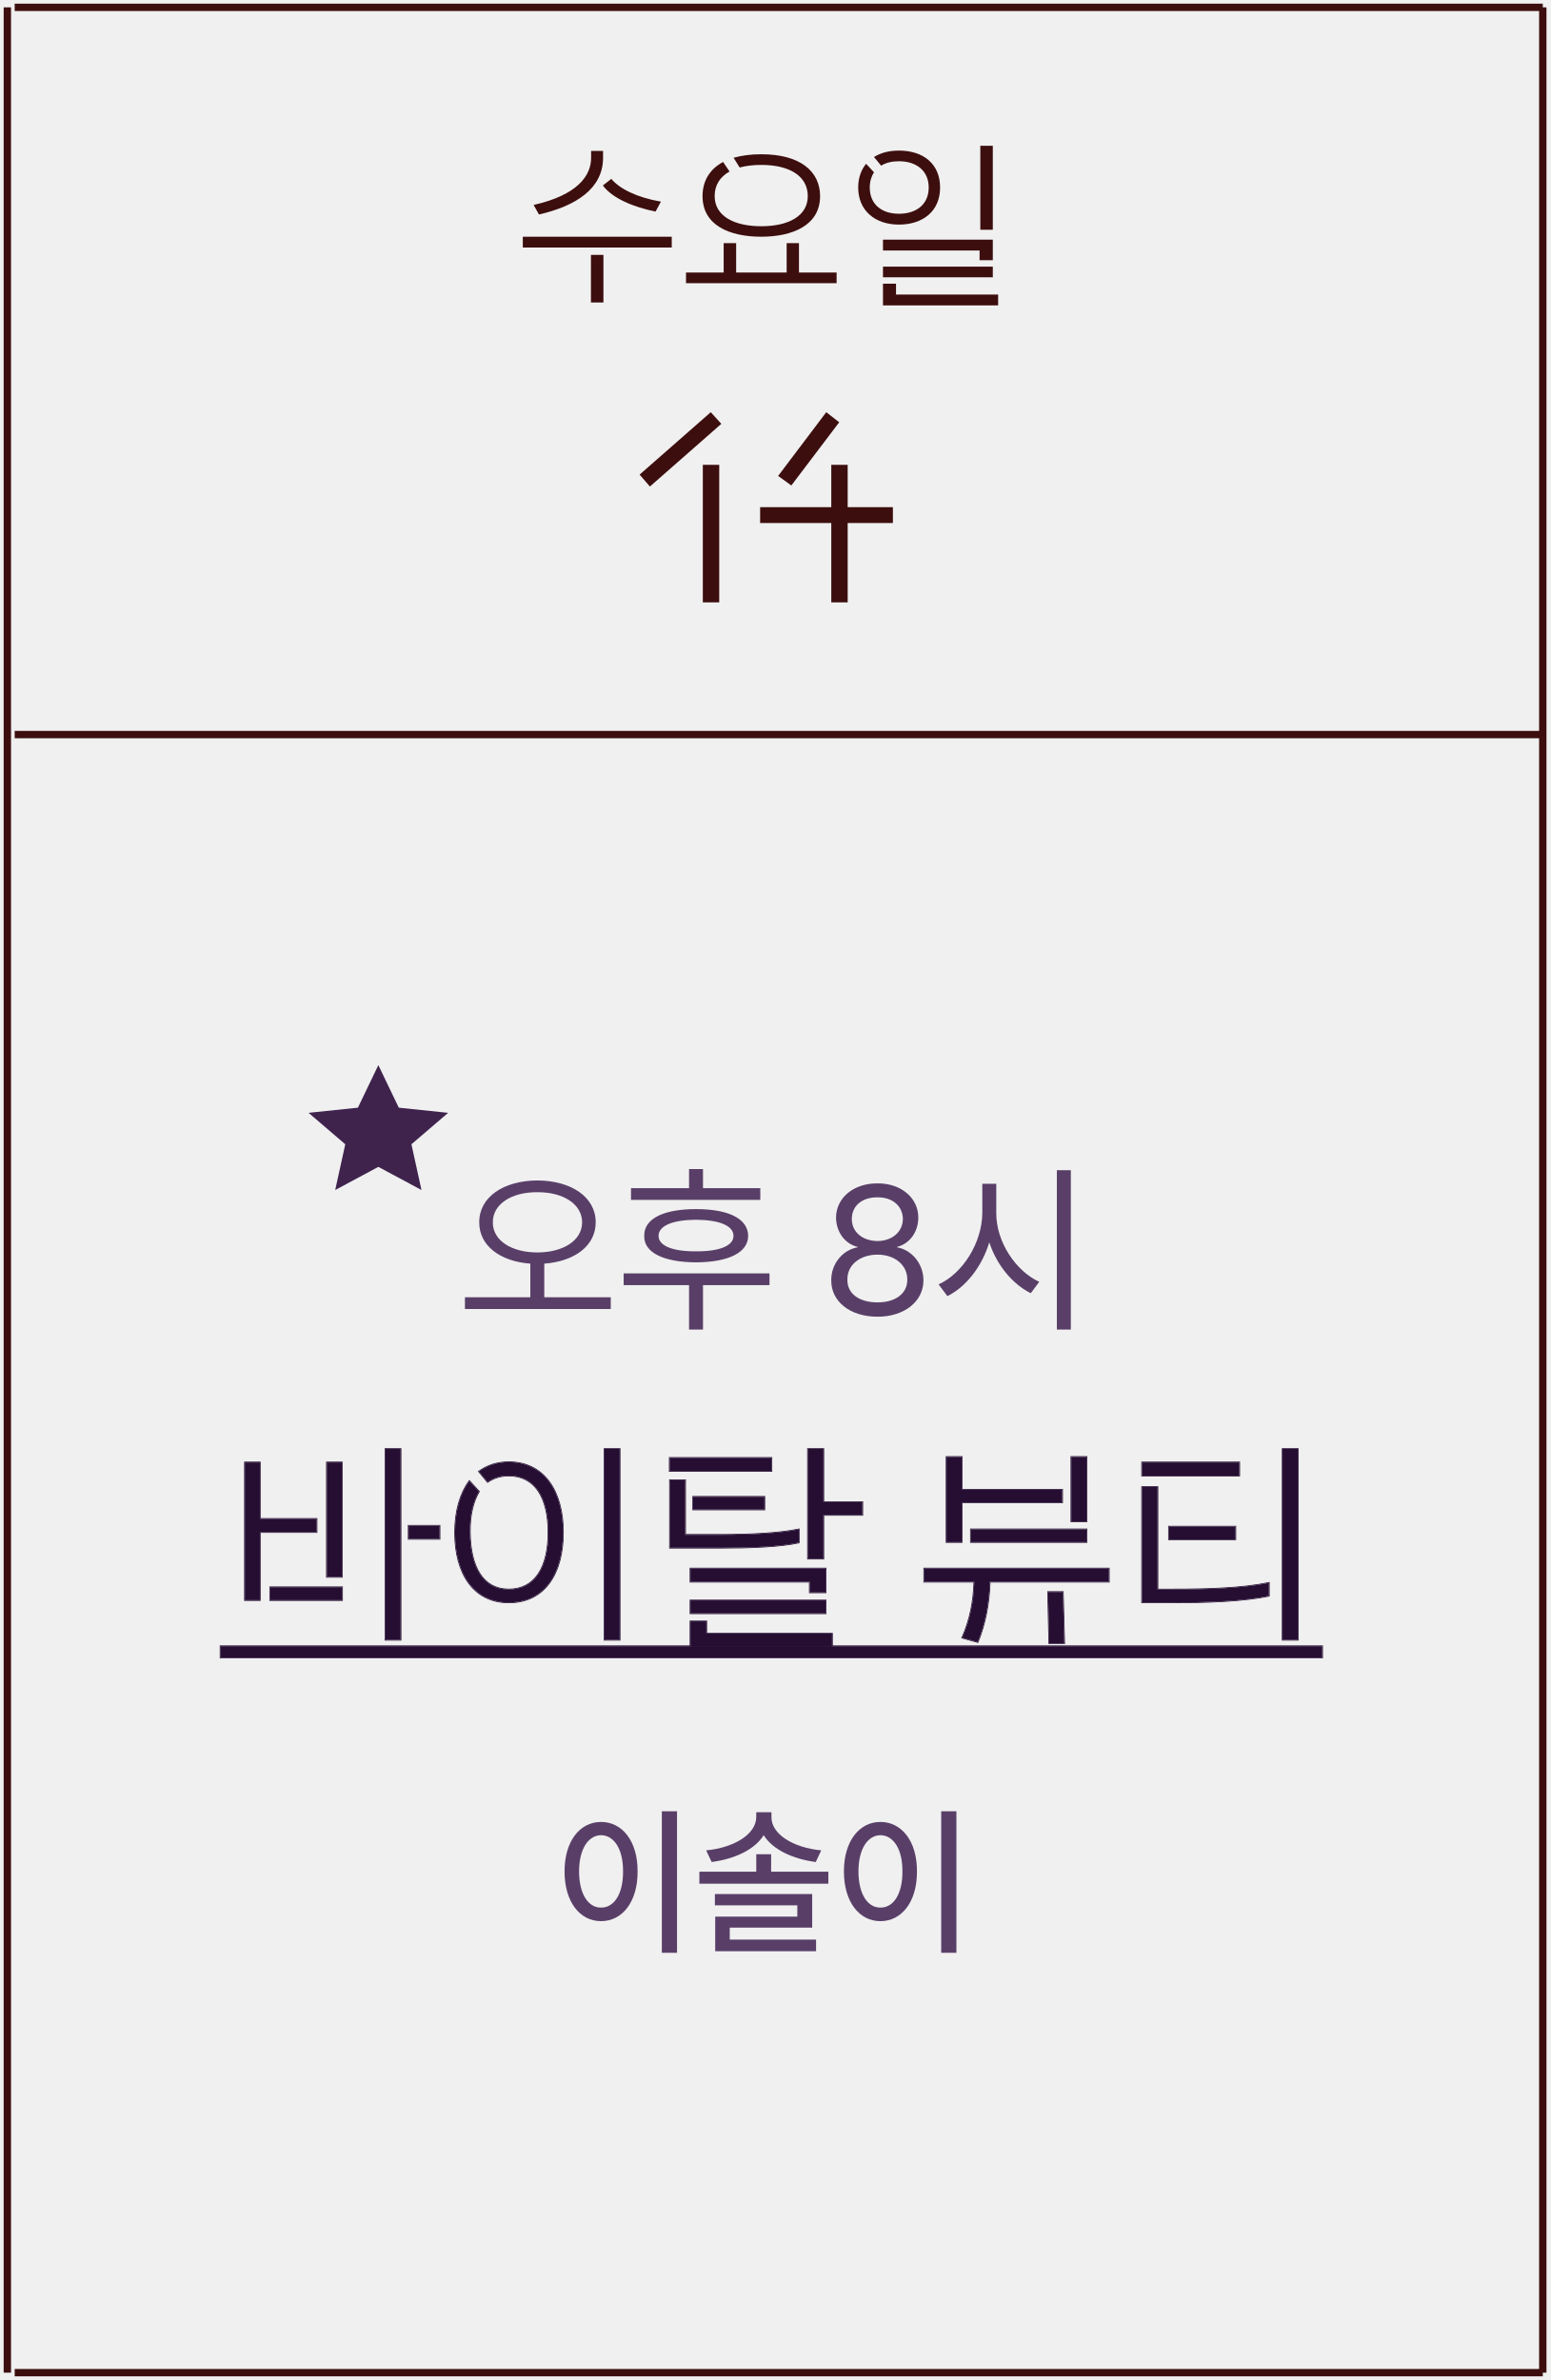
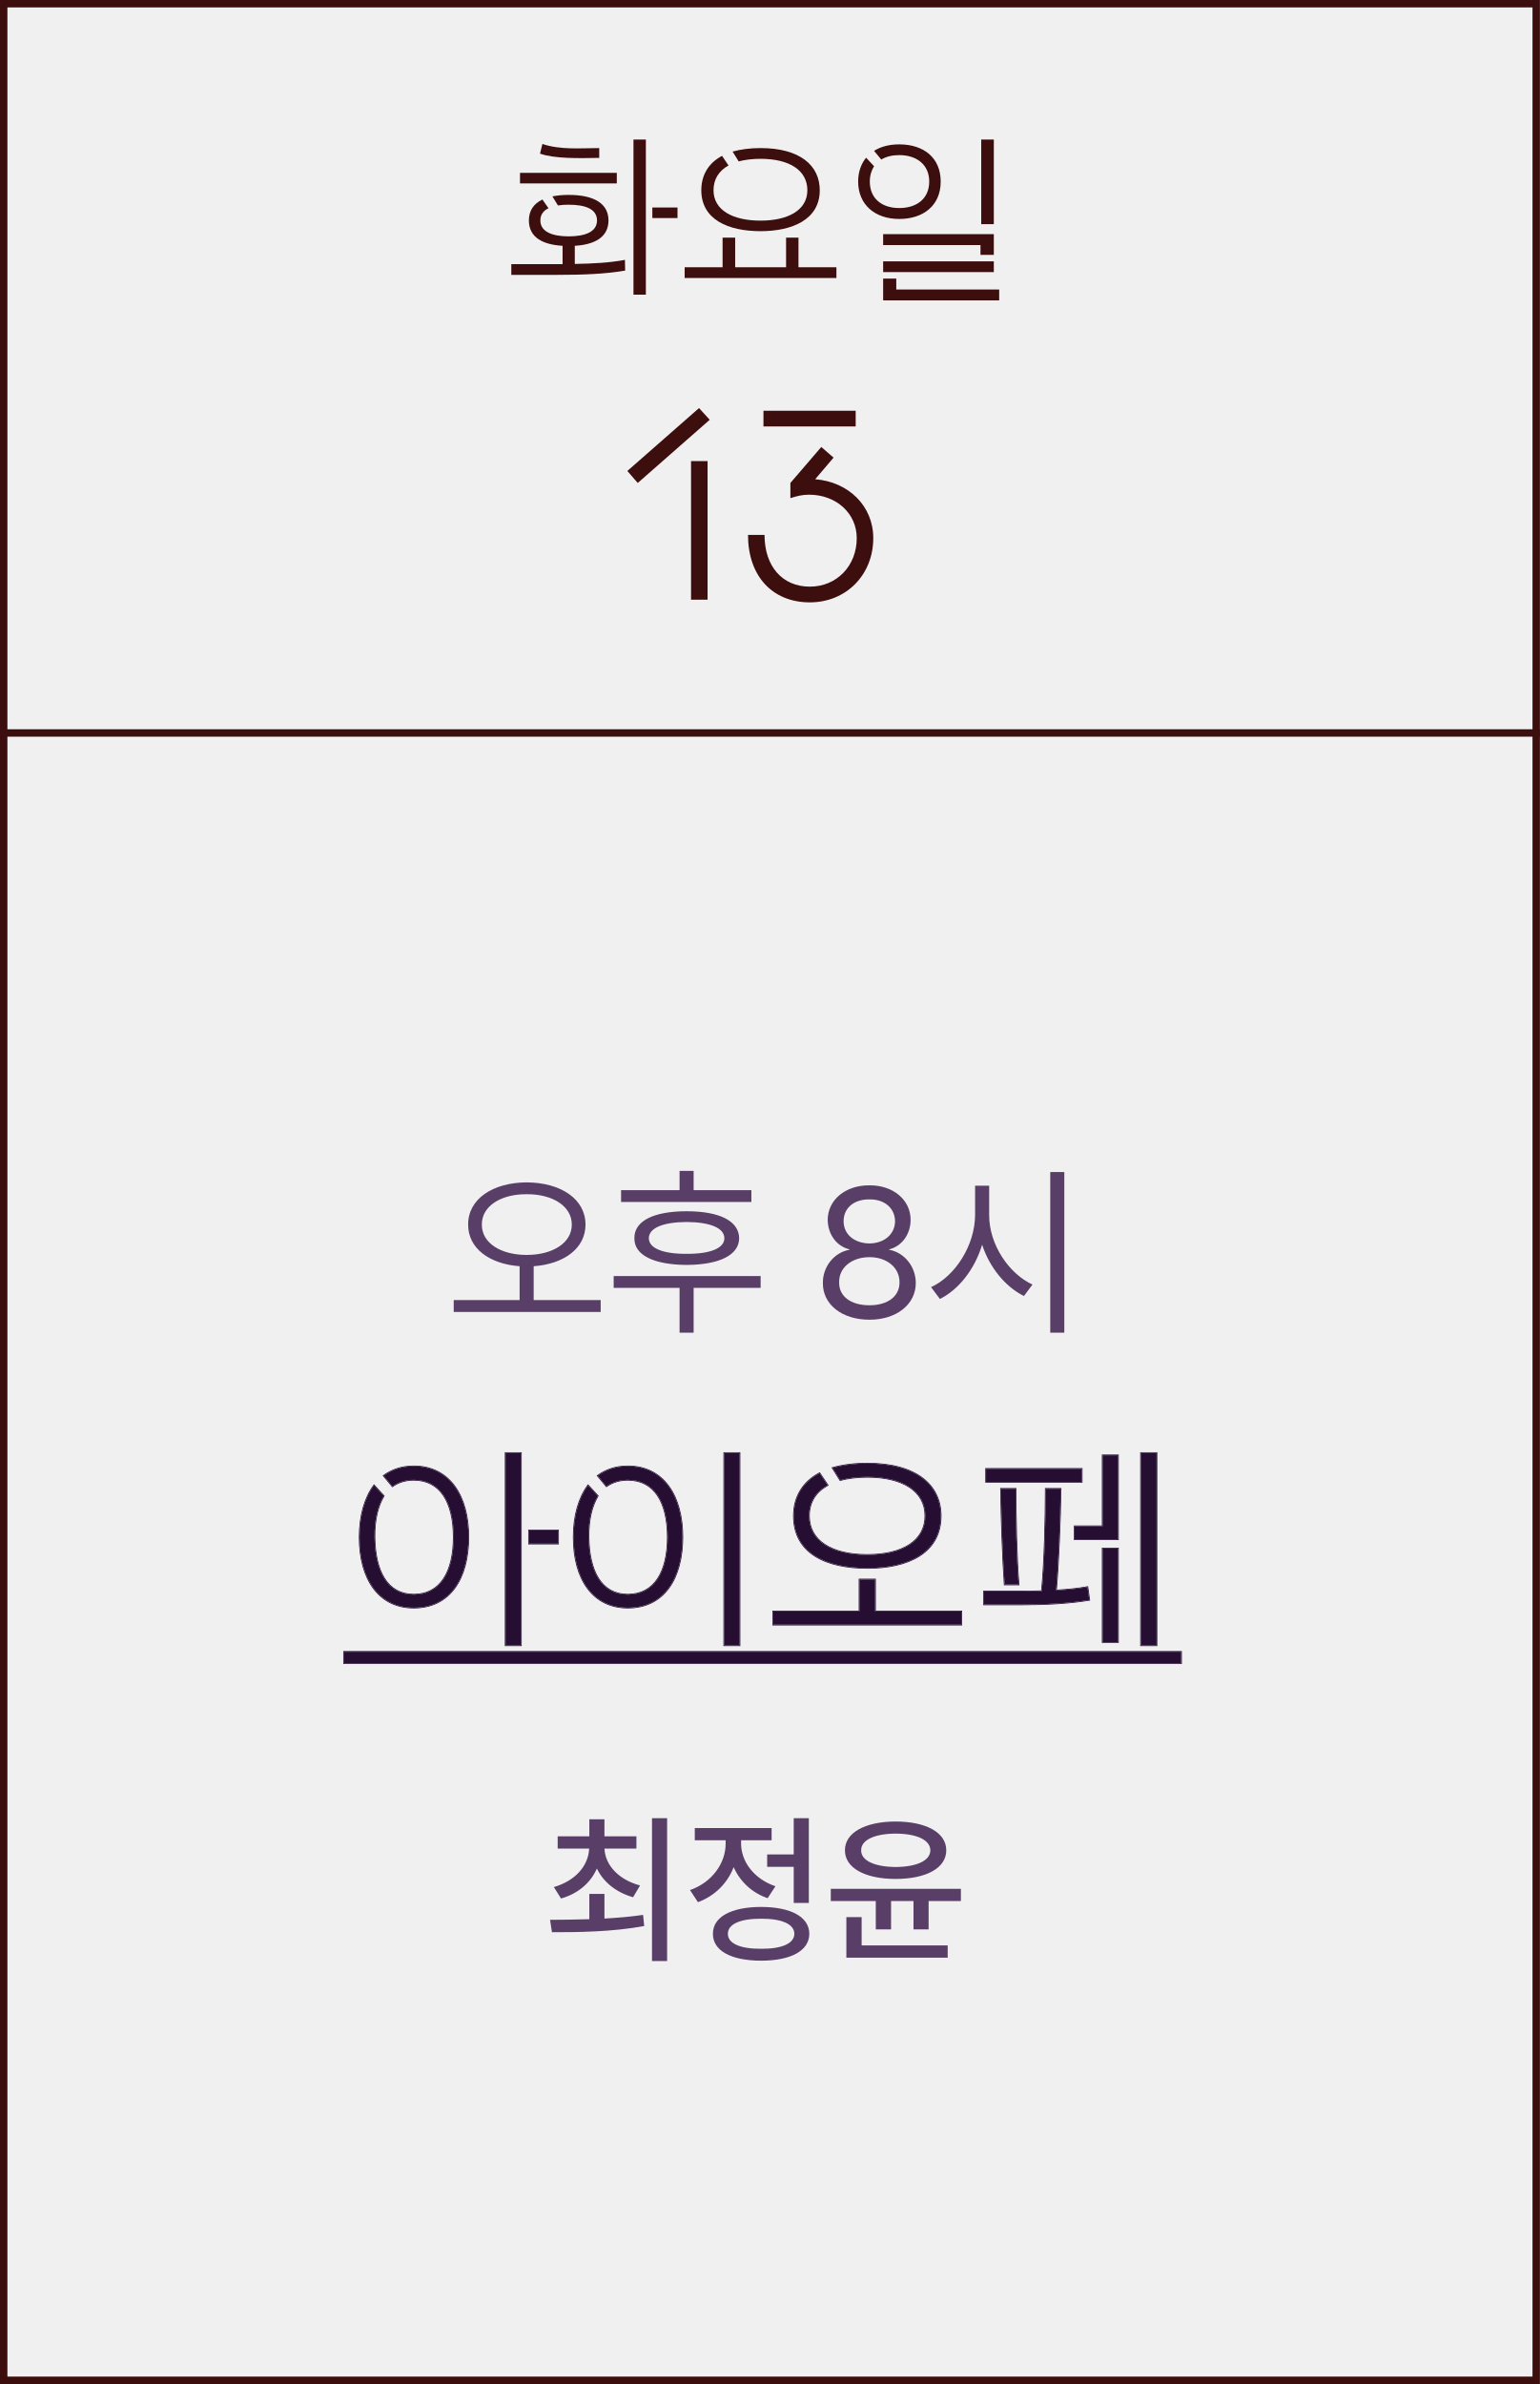
- <svg xmlns="http://www.w3.org/2000/svg" width="211" height="324" viewBox="0 0 211 324" fill="none">
-   <path d="M72.637 27.9C78.612 26.55 80.462 23.925 80.462 21.475V20.55H82.087V21.475C82.087 25.7 78.362 28.05 73.362 29.2L72.637 27.9ZM83.212 24.35C84.312 25.675 86.637 26.875 89.962 27.45L89.237 28.8C86.337 28.225 83.362 27.025 82.062 25.25L83.212 24.35ZM71.162 32.225H91.437V33.7H71.162V32.225ZM82.137 41.175H80.437V34.7H82.137V41.175Z" fill="#3D0E0E" />
-   <path d="M99.303 23.35C98.003 24.075 97.278 25.2 97.278 26.7C97.278 29.4 99.903 30.8 103.628 30.8C107.328 30.8 109.953 29.4 109.953 26.7C109.953 24 107.528 22.45 103.628 22.45C102.528 22.45 101.528 22.575 100.678 22.8L99.853 21.475C100.928 21.175 102.178 21 103.628 21C108.953 21 111.628 23.35 111.628 26.7C111.628 30.675 107.878 32.225 103.628 32.225C99.253 32.225 95.628 30.65 95.628 26.7C95.628 24.7 96.553 23.05 98.428 22.05L99.303 23.35ZM93.378 37.1H98.503V33.1H100.203V37.1H107.078V33.1H108.753V37.1H113.878V38.55H93.378V37.1Z" fill="#3D0E0E" />
-   <path d="M133.439 19.85H135.139V31.275H133.439V19.85ZM118.964 23.45C118.614 24 118.389 24.7 118.389 25.525C118.389 27.8 119.989 29.1 122.364 29.1C124.764 29.1 126.414 27.8 126.414 25.525C126.414 23.25 124.739 21.95 122.364 21.95C121.414 21.95 120.589 22.15 119.939 22.55L118.964 21.375C119.889 20.8 121.014 20.5 122.364 20.5C125.664 20.5 127.964 22.3 127.964 25.525C127.964 28.8 125.564 30.575 122.364 30.575C119.064 30.575 116.814 28.625 116.814 25.525C116.814 24.225 117.214 23.125 117.889 22.3L118.964 23.45ZM133.339 34.1H120.189V32.625H135.139V35.425H133.339V34.1ZM120.189 36.3H135.139V37.75H120.189V36.3ZM121.964 40.1H135.864V41.575H120.189V38.625H121.964V40.1Z" fill="#3D0E0E" />
-   <path d="M96.746 56.116L98.186 57.7L88.466 66.232L87.062 64.612L96.746 56.116ZM97.898 63.28V82H95.666V63.28H97.898ZM105.915 64.792L112.467 56.116L114.231 57.484L107.715 66.088L105.915 64.792ZM115.383 71.2V82H113.151V71.2H103.467V69.04H113.151V63.28H115.383V69.04H121.539V71.2H115.383Z" fill="#3D0E0E" />
-   <path d="M210 1V323" stroke="#3D0E0E" />
-   <path d="M2 100H210" stroke="#3D0E0E" />
-   <path d="M2 323H210" stroke="#3D0E0E" />
-   <path d="M1 1V323" stroke="#3D0E0E" />
-   <path d="M2 1H210" stroke="#3D0E0E" />
-   <g clip-path="url(#clip0_38_416)">
-     <path d="M51.5 158.852L57.371 162L56.003 155.774L61 151.494L54.283 150.794L51.5 145L48.717 150.794L42 151.494L46.997 155.774L45.628 162L51.5 158.852Z" fill="#3F234D" />
-   </g>
-   <path opacity="0.85" d="M73.135 160.7C77.76 160.725 81.085 162.95 81.085 166.4C81.085 169.6 78.21 171.725 74.085 172.025V176.6H83.135V178.2H63.285V176.6H72.185V172.025C68.11 171.725 65.21 169.6 65.235 166.4C65.21 162.95 68.56 160.725 73.135 160.7ZM67.085 166.4C67.06 168.875 69.635 170.5 73.135 170.5C76.66 170.5 79.235 168.875 79.235 166.4C79.235 163.925 76.66 162.275 73.135 162.3C69.635 162.275 67.06 163.925 67.085 166.4ZM103.491 161.75V163.35H85.891V161.75H93.791V159.15H95.691V161.75H103.491ZM84.891 174.95V173.35H104.741V174.95H95.691V181H93.791V174.95H84.891ZM87.691 168.25C87.641 165.9 90.316 164.6 94.741 164.6C99.166 164.6 101.816 165.9 101.841 168.25C101.816 170.525 99.166 171.825 94.741 171.85C90.316 171.825 87.641 170.525 87.691 168.25ZM89.641 168.25C89.641 169.575 91.516 170.375 94.741 170.35C97.966 170.375 99.841 169.575 99.841 168.25C99.841 166.875 97.966 166.075 94.741 166.05C91.516 166.075 89.641 166.875 89.641 168.25ZM119.448 179.25C115.698 179.25 113.123 177.175 113.148 174.3C113.123 172.025 114.723 170.15 116.748 169.8V169.75C114.973 169.325 113.823 167.7 113.798 165.75C113.823 163.075 116.173 161.075 119.448 161.1C122.648 161.075 124.998 163.075 124.998 165.75C124.998 167.7 123.823 169.325 122.098 169.75V169.8C124.098 170.15 125.698 172.025 125.698 174.3C125.698 177.175 123.098 179.25 119.448 179.25ZM115.348 174.2C115.298 176.05 116.873 177.3 119.448 177.3C121.948 177.3 123.523 176.05 123.498 174.2C123.523 172.225 121.798 170.8 119.448 170.8C117.048 170.8 115.298 172.225 115.348 174.2ZM115.948 165.95C115.948 167.725 117.398 168.925 119.448 168.95C121.423 168.925 122.873 167.725 122.898 165.95C122.873 164.175 121.473 162.975 119.448 163C117.323 162.975 115.948 164.175 115.948 165.95ZM135.609 165.1C135.584 169.075 138.284 173.05 141.459 174.5L140.309 176.05C137.834 174.825 135.684 172.25 134.659 169.125C133.659 172.425 131.509 175.175 128.959 176.45L127.759 174.85C131.009 173.375 133.684 169.225 133.709 165.1V161.15H135.609V165.1ZM143.859 181V159.3H145.759V181H143.859Z" fill="#3E2050" />
-   <path d="M52.457 223.232V197.254H54.534V223.232H52.457ZM35.376 208.569V217.838H33.33V199.083H35.376V206.771H43.095V208.569H35.376ZM44.49 199.083H46.536V214.676H44.49V199.083ZM59.835 207.701V209.499H55.619V207.701H59.835ZM46.567 217.838H36.771V216.071H46.567V217.838Z" fill="#260D32" />
-   <path d="M84.353 197.254V223.232H82.276V197.254H84.353ZM65.195 200.323C66.311 199.517 67.644 199.052 69.256 199.052C74.123 199.052 76.634 203.113 76.634 208.6C76.634 214.18 74.154 218.148 69.256 218.148C64.575 218.148 61.94 214.335 61.94 208.631C61.94 205.717 62.653 203.299 63.893 201.625L65.195 203.051C64.389 204.415 63.924 206.244 63.955 208.631C64.017 213.219 65.66 216.381 69.256 216.381C72.883 216.381 74.65 213.281 74.65 208.631C74.65 203.857 72.821 200.881 69.256 200.881C68.109 200.881 67.179 201.191 66.373 201.749L65.195 200.323Z" fill="#260D32" />
-   <path d="M117.382 204.477V206.244H112.081V212.196H109.973V197.254H112.081V204.477H117.382ZM105.013 200.261H91.156V198.463H105.013V200.261ZM108.733 209.995C106.16 210.553 102.223 210.708 97.976 210.708H91.187V201.501H93.264V208.941H98.007C102.099 208.941 106.067 208.755 108.733 208.197V209.995ZM94.349 205.5V203.764H104.052V205.5H94.349ZM110.221 216.784V215.327H93.977V213.529H112.391V216.784H110.221ZM93.977 217.869H112.391V219.636H93.977V217.869ZM96.147 222.395H113.259V224.193H93.977V220.721H96.147V222.395Z" fill="#260D32" />
-   <path d="M130.911 209.933H128.834V198.339H130.911V202.803H144.582V204.539H130.911V209.933ZM147.899 207.112H145.822V198.339H147.899V207.112ZM132.151 208.197H147.899V209.933H132.151V208.197ZM150.937 213.529V215.327H134.724C134.631 218.272 134.104 221.062 133.081 223.542L130.973 222.953C132.089 220.473 132.554 217.838 132.616 215.327H125.796V213.529H150.937ZM144.675 216.722L144.861 223.697H142.815L142.66 216.722H144.675Z" fill="#260D32" />
-   <path d="M174.58 197.254H176.657V223.232H174.58V197.254ZM155.453 199.083H168.69V200.881H155.453V199.083ZM159.7 216.381C164.133 216.381 169.031 216.257 172.72 215.482V217.249C169.279 217.962 164.536 218.148 159.669 218.148H155.453V202.431H157.561V216.381H159.7ZM168.163 207.825V209.561H159.111V207.825H168.163Z" fill="#260D32" />
-   <path d="M30.013 224.1H179.974V225.65H30.013V224.1Z" fill="#260D32" />
-   <path fill-rule="evenodd" clip-rule="evenodd" d="M52.357 223.332V197.154H54.634V223.332H52.357ZM35.476 217.938H33.23V198.983H35.476V206.671H43.195V208.669H35.476V217.938ZM44.39 198.983H46.636V214.776H44.39V198.983ZM59.935 207.601V209.599H55.519V207.601H59.935ZM46.667 217.938H36.671V215.971H46.667V217.938ZM84.453 197.154V223.332H82.176V197.154H84.453ZM65.05 200.305L65.136 200.242C66.27 199.424 67.623 198.952 69.256 198.952C71.721 198.952 73.596 199.983 74.851 201.71C76.103 203.433 76.734 205.843 76.734 208.6C76.734 211.403 76.111 213.814 74.862 215.526C73.611 217.242 71.736 218.248 69.256 218.248C66.885 218.248 65.026 217.281 63.762 215.589C62.502 213.9 61.84 211.497 61.84 208.631C61.84 205.702 62.556 203.262 63.813 201.566L63.885 201.468L65.319 203.038L65.281 203.102C64.487 204.447 64.024 206.256 64.055 208.63C64.086 210.915 64.511 212.831 65.365 214.173C66.215 215.509 67.493 216.281 69.256 216.281C71.036 216.281 72.353 215.523 73.23 214.195C74.11 212.861 74.55 210.946 74.55 208.631C74.55 206.255 74.094 204.34 73.207 203.022C72.323 201.709 71.006 200.981 69.256 200.981C68.129 200.981 67.219 201.285 66.43 201.832L66.354 201.884L65.05 200.305ZM117.481 204.377V206.344H112.181V212.296H109.872V197.154H112.181V204.377H117.481ZM105.112 200.361H91.055V198.363H105.112V200.361ZM108.832 210.076L108.754 210.093C106.169 210.654 102.222 210.808 97.975 210.808H91.087V201.401H93.364V208.841H98.007C102.098 208.841 106.057 208.655 108.712 208.099L108.832 208.074V210.076ZM94.249 205.6V203.664H104.151V205.6H94.249ZM110.12 216.884V215.427H93.876V213.429H112.491V216.884H110.12ZM93.876 217.769H112.491V219.736H93.876V217.769ZM93.876 224H29.913V225.75H180.074V224H113.358V222.295H96.246V220.621H93.876V224ZM131.011 210.033H128.734V198.239H131.011V202.703H144.682V204.639H131.011V210.033ZM147.999 207.212H145.722V198.239H147.999V207.212ZM132.051 208.097H147.999V210.033H132.051V208.097ZM151.037 213.429V215.427H134.821C134.719 218.346 134.19 221.115 133.173 223.58L133.139 223.662L130.834 223.018L130.882 222.912C131.976 220.481 132.441 217.897 132.513 215.427H125.696V213.429H151.037ZM144.772 216.622L144.964 223.797H142.717L142.558 216.622H144.772ZM174.48 197.154H176.757V223.332H174.48V197.154ZM155.353 198.983H168.79V200.981H155.353V198.983ZM172.82 215.359V217.331L172.74 217.347C169.288 218.062 164.536 218.248 159.669 218.248H155.353V202.331H157.661V216.281H159.7C164.133 216.281 169.022 216.157 172.699 215.384L172.82 215.359ZM168.263 207.725V209.661H159.011V207.725H168.263ZM52.457 197.254V223.232H54.534V197.254H52.457ZM35.376 217.838V208.569H43.095V206.771H35.376V199.083H33.33V217.838H35.376ZM46.536 199.083H44.49V214.676H46.536V199.083ZM59.835 209.499V207.701H55.619V209.499H59.835ZM36.771 217.838H46.567V216.071H36.771V217.838ZM84.353 223.232V197.254H82.276V223.232H84.353ZM69.256 199.052C67.644 199.052 66.311 199.517 65.195 200.323L66.373 201.749C67.179 201.191 68.109 200.881 69.256 200.881C72.821 200.881 74.65 203.857 74.65 208.631C74.65 213.281 72.883 216.381 69.256 216.381C65.66 216.381 64.017 213.219 63.955 208.631C63.924 206.244 64.389 204.415 65.195 203.051L63.893 201.625C62.653 203.299 61.94 205.717 61.94 208.631C61.94 214.335 64.575 218.148 69.256 218.148C74.154 218.148 76.634 214.18 76.634 208.6C76.634 203.113 74.123 199.052 69.256 199.052ZM117.381 206.244V204.477H112.08V197.254H109.972V212.196H112.08V206.244H117.381ZM91.156 200.261H105.012V198.463H91.156V200.261ZM97.975 210.708C102.222 210.708 106.159 210.553 108.732 209.995V208.197C106.066 208.755 102.099 208.941 98.007 208.941H93.263V201.501H91.186V210.708H97.975ZM94.349 203.764V205.5H104.051V203.764H94.349ZM110.22 215.327V216.784H112.39V213.529H93.977V215.327H110.22ZM112.39 217.869H93.977V219.636H112.39V217.869ZM113.258 222.395H96.147V220.721H93.977V224.1H30.013V225.65H179.974V224.1H113.258V222.395ZM128.834 209.933H130.911V204.539H144.582V202.803H130.911V198.339H128.834V209.933ZM145.822 207.112H147.899V198.339H145.822V207.112ZM147.899 208.197H132.151V209.933H147.899V208.197ZM150.937 215.327V213.529H125.796V215.327H132.616C132.554 217.838 132.089 220.473 130.973 222.953L133.081 223.542C134.104 221.062 134.631 218.272 134.724 215.327H150.937ZM144.861 223.697L144.675 216.722H142.66L142.815 223.697H144.861ZM176.657 197.254H174.58V223.232H176.657V197.254ZM168.69 199.083H155.453V200.881H168.69V199.083ZM172.72 215.482C169.031 216.257 164.133 216.381 159.7 216.381H157.561V202.431H155.453V218.148H159.669C164.536 218.148 169.279 217.962 172.72 217.249V215.482ZM168.163 209.561V207.825H159.111V209.561H168.163Z" fill="#240D32" />
-   <path opacity="0.85" d="M92.156 246.576V265.848H90.088V246.576H92.156ZM76.844 254.76C76.844 250.646 78.933 248.028 81.816 248.028C84.698 248.028 86.809 250.646 86.787 254.76C86.809 258.918 84.698 261.536 81.816 261.536C78.933 261.536 76.844 258.918 76.844 254.76ZM78.823 254.76C78.823 257.818 80.055 259.71 81.816 259.688C83.597 259.71 84.829 257.818 84.808 254.76C84.829 251.746 83.597 249.854 81.816 249.832C80.055 249.854 78.823 251.746 78.823 254.76ZM104.965 252.428V254.804H112.753V256.432H95.197V254.804H102.941V252.428H104.965ZM96.121 251.9C99.949 251.526 102.919 249.7 102.941 247.368V246.708H105.009V247.368C104.987 249.7 107.957 251.526 111.785 251.9L111.037 253.484C107.913 253.066 105.185 251.812 103.953 249.832C102.721 251.812 99.993 253.066 96.869 253.484L96.121 251.9ZM97.309 259.38V257.84H110.553V262.416H99.333V264.044H111.081V265.628H97.353V260.92H108.529V259.38H97.309ZM130.183 246.576V265.848H128.115V246.576H130.183ZM114.871 254.76C114.871 250.646 116.961 248.028 119.843 248.028C122.725 248.028 124.837 250.646 124.815 254.76C124.837 258.918 122.725 261.536 119.843 261.536C116.961 261.536 114.871 258.918 114.871 254.76ZM116.851 254.76C116.851 257.818 118.083 259.71 119.843 259.688C121.625 259.71 122.857 257.818 122.835 254.76C122.857 251.746 121.625 249.854 119.843 249.832C118.083 249.854 116.851 251.746 116.851 254.76Z" fill="#3E2050" />
-   <defs>
-     <clipPath id="clip0_38_416">
-       <rect width="19" height="17" fill="white" transform="translate(42 145)" />
-     </clipPath>
-   </defs>
+ <svg xmlns="http://www.w3.org/2000/svg" width="208" height="322" viewBox="0 0 208 322" fill="none">
+   <rect x="0.5" y="0.5" width="207" height="321" stroke="#3D0E0E" />
+   <path d="M0 99H208" stroke="#3D0E0E" />
+   <path d="M87.239 18.85V39.8H85.564V18.85H87.239ZM80.939 21.325C78.163 21.375 74.913 21.45 72.939 20.75L73.263 19.45C75.763 20.275 78.463 20 80.939 20V21.325ZM83.314 24.775H70.239V23.35H83.314V24.775ZM77.638 35.65C80.138 35.6 82.263 35.5 84.413 35.1L84.439 36.55C81.788 37 78.888 37.125 75.263 37.125H69.064V35.675H75.989V33.2C73.364 33.05 71.439 32.1 71.439 29.775C71.439 28.475 72.064 27.525 73.263 26.95L74.088 28.125C73.413 28.45 72.989 28.975 72.989 29.775C72.989 31.35 74.689 31.925 76.814 31.925C78.963 31.925 80.638 31.35 80.638 29.775C80.638 28.175 78.963 27.65 76.814 27.65C76.314 27.65 75.814 27.675 75.364 27.75L74.614 26.525C75.263 26.4 75.989 26.325 76.814 26.325C80.288 26.325 82.189 27.525 82.189 29.775C82.189 32.1 80.213 33.05 77.638 33.2V35.65ZM91.513 28.025V29.45H88.114V28.025H91.513Z" fill="#3D0E0E" />
+   <path d="M98.402 22.35C97.102 23.075 96.377 24.2 96.377 25.7C96.377 28.4 99.002 29.8 102.727 29.8C106.427 29.8 109.052 28.4 109.052 25.7C109.052 23 106.627 21.45 102.727 21.45C101.627 21.45 100.627 21.575 99.777 21.8L98.952 20.475C100.027 20.175 101.277 20 102.727 20C108.052 20 110.727 22.35 110.727 25.7C110.727 29.675 106.977 31.225 102.727 31.225C98.352 31.225 94.727 29.65 94.727 25.7C94.727 23.7 95.652 22.05 97.527 21.05L98.402 22.35ZM92.477 36.1H97.602V32.1H99.302V36.1H106.177V32.1H107.852V36.1H112.977V37.55H92.477V36.1Z" fill="#3D0E0E" />
+   <path d="M132.537 18.85H134.238V30.275H132.537V18.85ZM118.062 22.45C117.713 23 117.488 23.7 117.488 24.525C117.488 26.8 119.088 28.1 121.463 28.1C123.863 28.1 125.513 26.8 125.513 24.525C125.513 22.25 123.838 20.95 121.463 20.95C120.513 20.95 119.688 21.15 119.038 21.55L118.062 20.375C118.988 19.8 120.113 19.5 121.463 19.5C124.763 19.5 127.063 21.3 127.063 24.525C127.063 27.8 124.663 29.575 121.463 29.575C118.163 29.575 115.913 27.625 115.913 24.525C115.913 23.225 116.313 22.125 116.988 21.3L118.062 22.45ZM132.438 33.1H119.288V31.625H134.238V34.425H132.438V33.1ZM119.288 35.3H134.238V36.75H119.288V35.3ZM121.062 39.1H134.963V40.575H119.288V37.625H121.062V39.1Z" fill="#3D0E0E" />
+   <path d="M94.422 55.116L95.862 56.7L86.142 65.232L84.738 63.612L94.422 55.116ZM95.574 62.28V81H93.342V62.28H95.574ZM103.123 57.6V55.476H115.579V57.6H103.123ZM110.107 64.728C114.643 65.088 117.955 68.364 117.955 72.684C117.955 77.652 114.283 81.36 109.387 81.36C104.311 81.36 101.035 77.796 101.035 72.252H103.267C103.267 76.5 105.679 79.236 109.387 79.236C113.023 79.236 115.723 76.428 115.723 72.684C115.723 69.336 112.951 66.816 109.279 66.816C108.379 66.816 107.659 66.996 106.759 67.284V65.232L110.935 60.372L112.591 61.812L110.107 64.728Z" fill="#3D0E0E" />
+   <path opacity="0.85" d="M71.135 159.7C75.76 159.725 79.085 161.95 79.085 165.4C79.085 168.6 76.21 170.725 72.085 171.025V175.6H81.135V177.2H61.285V175.6H70.185V171.025C66.11 170.725 63.21 168.6 63.235 165.4C63.21 161.95 66.56 159.725 71.135 159.7ZM65.085 165.4C65.06 167.875 67.635 169.5 71.135 169.5C74.66 169.5 77.235 167.875 77.235 165.4C77.235 162.925 74.66 161.275 71.135 161.3C67.635 161.275 65.06 162.925 65.085 165.4ZM101.491 160.75V162.35H83.891V160.75H91.791V158.15H93.691V160.75H101.491ZM82.891 173.95V172.35H102.741V173.95H93.691V180H91.791V173.95H82.891ZM85.691 167.25C85.641 164.9 88.316 163.6 92.741 163.6C97.166 163.6 99.816 164.9 99.841 167.25C99.816 169.525 97.166 170.825 92.741 170.85C88.316 170.825 85.641 169.525 85.691 167.25ZM87.641 167.25C87.641 168.575 89.516 169.375 92.741 169.35C95.966 169.375 97.841 168.575 97.841 167.25C97.841 165.875 95.966 165.075 92.741 165.05C89.516 165.075 87.641 165.875 87.641 167.25ZM117.448 178.25C113.698 178.25 111.123 176.175 111.148 173.3C111.123 171.025 112.723 169.15 114.748 168.8V168.75C112.973 168.325 111.823 166.7 111.798 164.75C111.823 162.075 114.173 160.075 117.448 160.1C120.648 160.075 122.998 162.075 122.998 164.75C122.998 166.7 121.823 168.325 120.098 168.75V168.8C122.098 169.15 123.698 171.025 123.698 173.3C123.698 176.175 121.098 178.25 117.448 178.25ZM113.348 173.2C113.298 175.05 114.873 176.3 117.448 176.3C119.948 176.3 121.523 175.05 121.498 173.2C121.523 171.225 119.798 169.8 117.448 169.8C115.048 169.8 113.298 171.225 113.348 173.2ZM113.948 164.95C113.948 166.725 115.398 167.925 117.448 167.95C119.423 167.925 120.873 166.725 120.898 164.95C120.873 163.175 119.473 161.975 117.448 162C115.323 161.975 113.948 163.175 113.948 164.95ZM133.609 164.1C133.584 168.075 136.284 172.05 139.459 173.5L138.309 175.05C135.834 173.825 133.684 171.25 132.659 168.125C131.659 171.425 129.509 174.175 126.959 175.45L125.759 173.85C129.009 172.375 131.684 168.225 131.709 164.1V160.15H133.609V164.1ZM141.859 180V158.3H143.759V180H141.859Z" fill="#3E2050" />
+   <path d="M70.365 196.254V222.232H68.288V196.254H70.365ZM55.888 198.052C60.755 198.052 63.266 202.113 63.266 207.6C63.266 213.18 60.786 217.148 55.888 217.148C51.207 217.148 48.572 213.335 48.572 207.631C48.572 204.717 49.285 202.299 50.525 200.625L51.827 202.051C51.021 203.415 50.556 205.244 50.587 207.631C50.649 212.219 52.292 215.381 55.888 215.381C59.515 215.381 61.282 212.281 61.282 207.631C61.282 202.857 59.453 199.881 55.888 199.881C54.741 199.881 53.811 200.191 53.005 200.749L51.827 199.323C52.943 198.517 54.276 198.052 55.888 198.052ZM75.387 206.701V208.499H71.45V206.701H75.387Z" fill="#260D32" />
+   <path d="M99.897 196.254V222.232H97.82V196.254H99.897ZM80.739 199.323C81.855 198.517 83.188 198.052 84.799 198.052C89.666 198.052 92.177 202.113 92.177 207.6C92.177 213.18 89.698 217.148 84.799 217.148C80.118 217.148 77.484 213.335 77.484 207.631C77.484 204.717 78.197 202.299 79.436 200.625L80.739 202.051C79.933 203.415 79.468 205.244 79.499 207.631C79.561 212.219 81.204 215.381 84.799 215.381C88.427 215.381 90.194 212.281 90.194 207.631C90.194 202.857 88.365 199.881 84.799 199.881C83.653 199.881 82.722 200.191 81.916 200.749L80.739 199.323Z" fill="#260D32" />
+   <path d="M111.783 200.594C110.171 201.493 109.272 202.888 109.272 204.748C109.272 208.096 112.279 210.018 117.146 210.018C121.982 210.018 124.989 208.096 124.989 204.748C124.989 201.4 121.982 199.478 117.146 199.478C115.782 199.478 114.542 199.633 113.488 199.912L112.465 198.269C113.798 197.897 115.348 197.68 117.146 197.68C123.749 197.68 127.066 200.594 127.066 204.748C127.066 209.708 122.695 211.785 117.177 211.785C111.504 211.785 107.226 209.739 107.226 204.748C107.226 202.268 108.373 200.222 110.698 198.982L111.783 200.594ZM118.2 217.644H129.856V219.442H104.436V217.644H116.092V213.335H118.2V217.644Z" fill="#260D32" />
+   <path d="M156.22 196.254V222.232H154.112V196.254H156.22ZM145.153 206.143H148.935V196.564H151.012V207.91H145.153V206.143ZM133.187 198.393H146.114V200.16H133.187V198.393ZM138.054 214.947C138.953 214.947 139.821 214.947 140.72 214.916C141.092 211.351 141.247 205.151 141.247 201.09H143.262C143.2 205.492 142.952 211.351 142.642 214.823C144.13 214.73 145.556 214.606 146.889 214.358L147.137 216.094C144.564 216.528 141.371 216.714 137.837 216.714H132.908V214.947H138.054ZM135.698 214.017C135.45 210.483 135.264 205.213 135.202 201.09H137.186C137.186 204.841 137.279 210.39 137.589 214.017H135.698ZM151.012 221.798H148.935V209.15H151.012V221.798Z" fill="#260D32" />
+   <path d="M46.464 223.1H159.537V224.65H46.464V223.1Z" fill="#260D32" />
+   <path fill-rule="evenodd" clip-rule="evenodd" d="M70.465 196.154V222.332H68.188V196.154H70.465ZM50.517 200.468L51.951 202.038L51.913 202.102C51.119 203.446 50.656 205.256 50.687 207.63C50.718 209.914 51.143 211.831 51.997 213.173C52.847 214.509 54.125 215.281 55.888 215.281C57.668 215.281 58.985 214.523 59.862 213.194C60.742 211.861 61.182 209.945 61.182 207.631C61.182 205.254 60.727 203.339 59.839 202.021C58.955 200.709 57.638 199.981 55.888 199.981C54.761 199.981 53.851 200.285 53.062 200.831L52.987 200.883L51.682 199.304L51.769 199.242C52.902 198.423 54.255 197.952 55.888 197.952C58.353 197.952 60.228 198.982 61.483 200.709C62.736 202.433 63.366 204.843 63.366 207.6C63.366 210.403 62.744 212.813 61.495 214.525C60.243 216.241 58.368 217.248 55.888 217.248C53.517 217.248 51.658 216.28 50.395 214.588C49.134 212.899 48.472 210.497 48.472 207.631C48.472 204.702 49.189 202.261 50.445 200.565L50.517 200.468ZM75.487 206.601V208.599H71.35V206.601H75.487ZM99.996 196.154V222.332H97.719V196.154H99.996ZM80.593 199.304L80.68 199.242C81.813 198.423 83.167 197.952 84.799 197.952C87.265 197.952 89.139 198.982 90.394 200.709C91.647 202.433 92.277 204.843 92.277 207.6C92.277 210.403 91.655 212.813 90.406 214.525C89.154 216.241 87.279 217.248 84.799 217.248C82.428 217.248 80.569 216.28 79.306 214.588C78.045 212.899 77.383 210.497 77.383 207.631C77.383 204.702 78.1 202.261 79.356 200.565L79.428 200.468L80.862 202.038L80.825 202.102C80.03 203.446 79.568 205.256 79.598 207.63C79.629 209.914 80.054 211.831 80.908 213.173C81.758 214.509 83.037 215.281 84.799 215.281C86.579 215.281 87.897 214.523 88.773 213.194C89.653 211.861 90.093 209.945 90.093 207.631C90.093 205.254 89.638 203.339 88.75 202.021C87.867 200.709 86.549 199.981 84.799 199.981C83.672 199.981 82.762 200.285 81.973 200.831L81.898 200.883L80.593 199.304ZM111.927 200.628L111.832 200.681C110.249 201.564 109.372 202.927 109.372 204.748C109.372 206.387 110.106 207.674 111.439 208.555C112.777 209.439 114.724 209.918 117.146 209.918C119.553 209.918 121.492 209.439 122.826 208.555C124.155 207.674 124.889 206.387 124.889 204.748C124.889 203.109 124.155 201.822 122.826 200.941C121.492 200.056 119.553 199.578 117.146 199.578C115.789 199.578 114.558 199.732 113.514 200.008L113.442 200.027L112.31 198.208L112.438 198.172C113.781 197.798 115.34 197.58 117.146 197.58C120.461 197.58 122.964 198.311 124.642 199.576C126.323 200.844 127.166 202.641 127.166 204.748C127.166 207.263 126.055 209.053 124.245 210.211C122.44 211.364 119.946 211.885 117.177 211.885C114.331 211.885 111.822 211.372 110.02 210.222C108.213 209.068 107.126 207.277 107.126 204.748C107.126 202.232 108.292 200.151 110.651 198.894L110.731 198.851L111.927 200.628ZM129.956 217.544V219.542H104.336V217.544H115.992V213.235H118.3V217.544H129.956ZM156.32 196.154V222.332H154.012V196.154H156.32ZM145.053 206.043H148.835V196.464H151.112V208.01H145.053V206.043ZM133.087 198.293H146.214V200.26H133.087V198.293ZM141.147 200.99H143.363L143.362 201.091C143.3 205.446 143.057 211.227 142.751 214.716C144.196 214.624 145.578 214.5 146.87 214.259L146.973 214.24L147.249 216.176L147.153 216.192C144.572 216.628 141.373 216.814 137.837 216.814H132.808V214.847H138.054C138.924 214.847 139.763 214.847 140.629 214.819C140.994 211.246 141.147 205.117 141.147 201.09V200.99ZM135.604 214.117L135.598 214.024C135.35 210.487 135.164 205.215 135.102 201.091L135.1 200.99H137.286V201.09C137.286 204.84 137.379 210.386 137.688 214.008L137.697 214.117H135.604ZM151.112 221.898H148.835V209.05H151.112V221.898ZM46.364 223H159.637V224.75H46.364V223ZM70.365 222.232V196.254H68.288V222.232H70.365ZM63.266 207.6C63.266 202.113 60.755 198.052 55.888 198.052C54.276 198.052 52.943 198.517 51.827 199.323L53.005 200.749C53.811 200.191 54.741 199.881 55.888 199.881C59.453 199.881 61.282 202.857 61.282 207.631C61.282 212.281 59.515 215.381 55.888 215.381C52.292 215.381 50.649 212.219 50.587 207.631C50.556 205.244 51.021 203.415 51.827 202.051L50.525 200.625C49.285 202.299 48.572 204.717 48.572 207.631C48.572 213.335 51.207 217.148 55.888 217.148C60.786 217.148 63.266 213.18 63.266 207.6ZM71.45 208.499H75.387V206.701H71.45V208.499ZM99.896 222.232V196.254H97.819V222.232H99.896ZM84.799 198.052C83.187 198.052 81.854 198.517 80.738 199.323L81.916 200.749C82.722 200.191 83.652 199.881 84.799 199.881C88.364 199.881 90.193 202.857 90.193 207.631C90.193 212.281 88.426 215.381 84.799 215.381C81.203 215.381 79.56 212.219 79.498 207.631C79.467 205.244 79.932 203.415 80.738 202.051L79.436 200.625C78.196 202.299 77.483 204.717 77.483 207.631C77.483 213.335 80.118 217.148 84.799 217.148C89.697 217.148 92.177 213.18 92.177 207.6C92.177 202.113 89.666 198.052 84.799 198.052ZM109.272 204.748C109.272 202.888 110.171 201.493 111.783 200.594L110.698 198.982C108.373 200.222 107.226 202.268 107.226 204.748C107.226 209.739 111.504 211.785 117.177 211.785C122.695 211.785 127.066 209.708 127.066 204.748C127.066 200.594 123.749 197.68 117.146 197.68C115.348 197.68 113.798 197.897 112.465 198.269L113.488 199.912C114.542 199.633 115.782 199.478 117.146 199.478C121.982 199.478 124.989 201.4 124.989 204.748C124.989 208.096 121.982 210.018 117.146 210.018C112.279 210.018 109.272 208.096 109.272 204.748ZM129.856 217.644H118.2V213.335H116.092V217.644H104.436V219.442H129.856V217.644ZM156.22 222.232V196.254H154.112V222.232H156.22ZM148.935 206.143H145.153V207.91H151.012V196.564H148.935V206.143ZM146.114 198.393H133.187V200.16H146.114V198.393ZM140.72 214.916C139.821 214.947 138.953 214.947 138.054 214.947H132.908V216.714H137.837C141.371 216.714 144.564 216.528 147.137 216.094L146.889 214.358C145.556 214.606 144.13 214.73 142.642 214.823C142.952 211.351 143.2 205.492 143.262 201.09H141.247C141.247 205.151 141.092 211.351 140.72 214.916ZM135.202 201.09C135.264 205.213 135.45 210.483 135.698 214.017H137.589C137.279 210.39 137.186 204.841 137.186 201.09H135.202ZM148.935 221.798H151.012V209.15H148.935V221.798ZM159.537 223.1H46.464V224.65H159.537V223.1Z" fill="#240D32" />
+   <path opacity="0.85" d="M81.644 255.803V259.133C83.405 259.036 85.189 258.886 86.864 258.639L87.015 260.143C82.664 260.948 77.991 260.98 74.554 260.98L74.296 259.305C75.843 259.294 77.68 259.283 79.603 259.219V255.803H81.644ZM74.811 254.879C77.68 254.052 79.474 252.043 79.581 249.68H75.327V248.025H79.603V245.727H81.644V248.025H85.962V249.68H81.644C81.751 251.946 83.577 253.891 86.456 254.664L85.511 256.254C83.212 255.599 81.493 254.202 80.623 252.376C79.785 254.299 78.088 255.771 75.778 256.426L74.811 254.879ZM88.067 264.869V245.576H90.108V264.869H88.067ZM109.251 245.576V257.027H107.21V252.15H103.622V250.475H107.21V245.576H109.251ZM93.202 255.287C96.189 254.245 98.025 251.646 98.015 248.992V248.562H93.847V246.908H104.224V248.562H100.099V248.971C100.088 251.409 101.828 253.783 104.739 254.771L103.687 256.383C101.527 255.642 99.938 254.095 99.1 252.193C98.262 254.342 96.575 256.071 94.276 256.92L93.202 255.287ZM96.296 261.195C96.285 258.907 98.756 257.575 102.806 257.564C106.834 257.575 109.305 258.907 109.315 261.195C109.305 263.483 106.834 264.815 102.806 264.826C98.756 264.815 96.285 263.483 96.296 261.195ZM98.315 261.195C98.305 262.495 99.981 263.236 102.806 263.215C105.609 263.236 107.285 262.495 107.296 261.195C107.285 259.885 105.609 259.144 102.806 259.154C99.981 259.144 98.305 259.885 98.315 261.195ZM120.981 246.027C125.117 246.038 127.824 247.531 127.813 249.916C127.824 252.301 125.117 253.783 120.981 253.783C116.846 253.783 114.117 252.301 114.128 249.916C114.117 247.531 116.846 246.038 120.981 246.027ZM112.216 256.77V255.115H129.79V256.77H125.429V260.594H123.388V256.77H120.358V260.594H118.296V256.77H112.216ZM114.321 264.418V258.939H116.384V262.764H128.007V264.418H114.321ZM116.319 249.916C116.298 251.323 118.167 252.15 120.981 252.172C123.807 252.15 125.654 251.323 125.665 249.916C125.654 248.509 123.807 247.671 120.981 247.66C118.167 247.671 116.298 248.509 116.319 249.916Z" fill="#3E2050" />
</svg>
